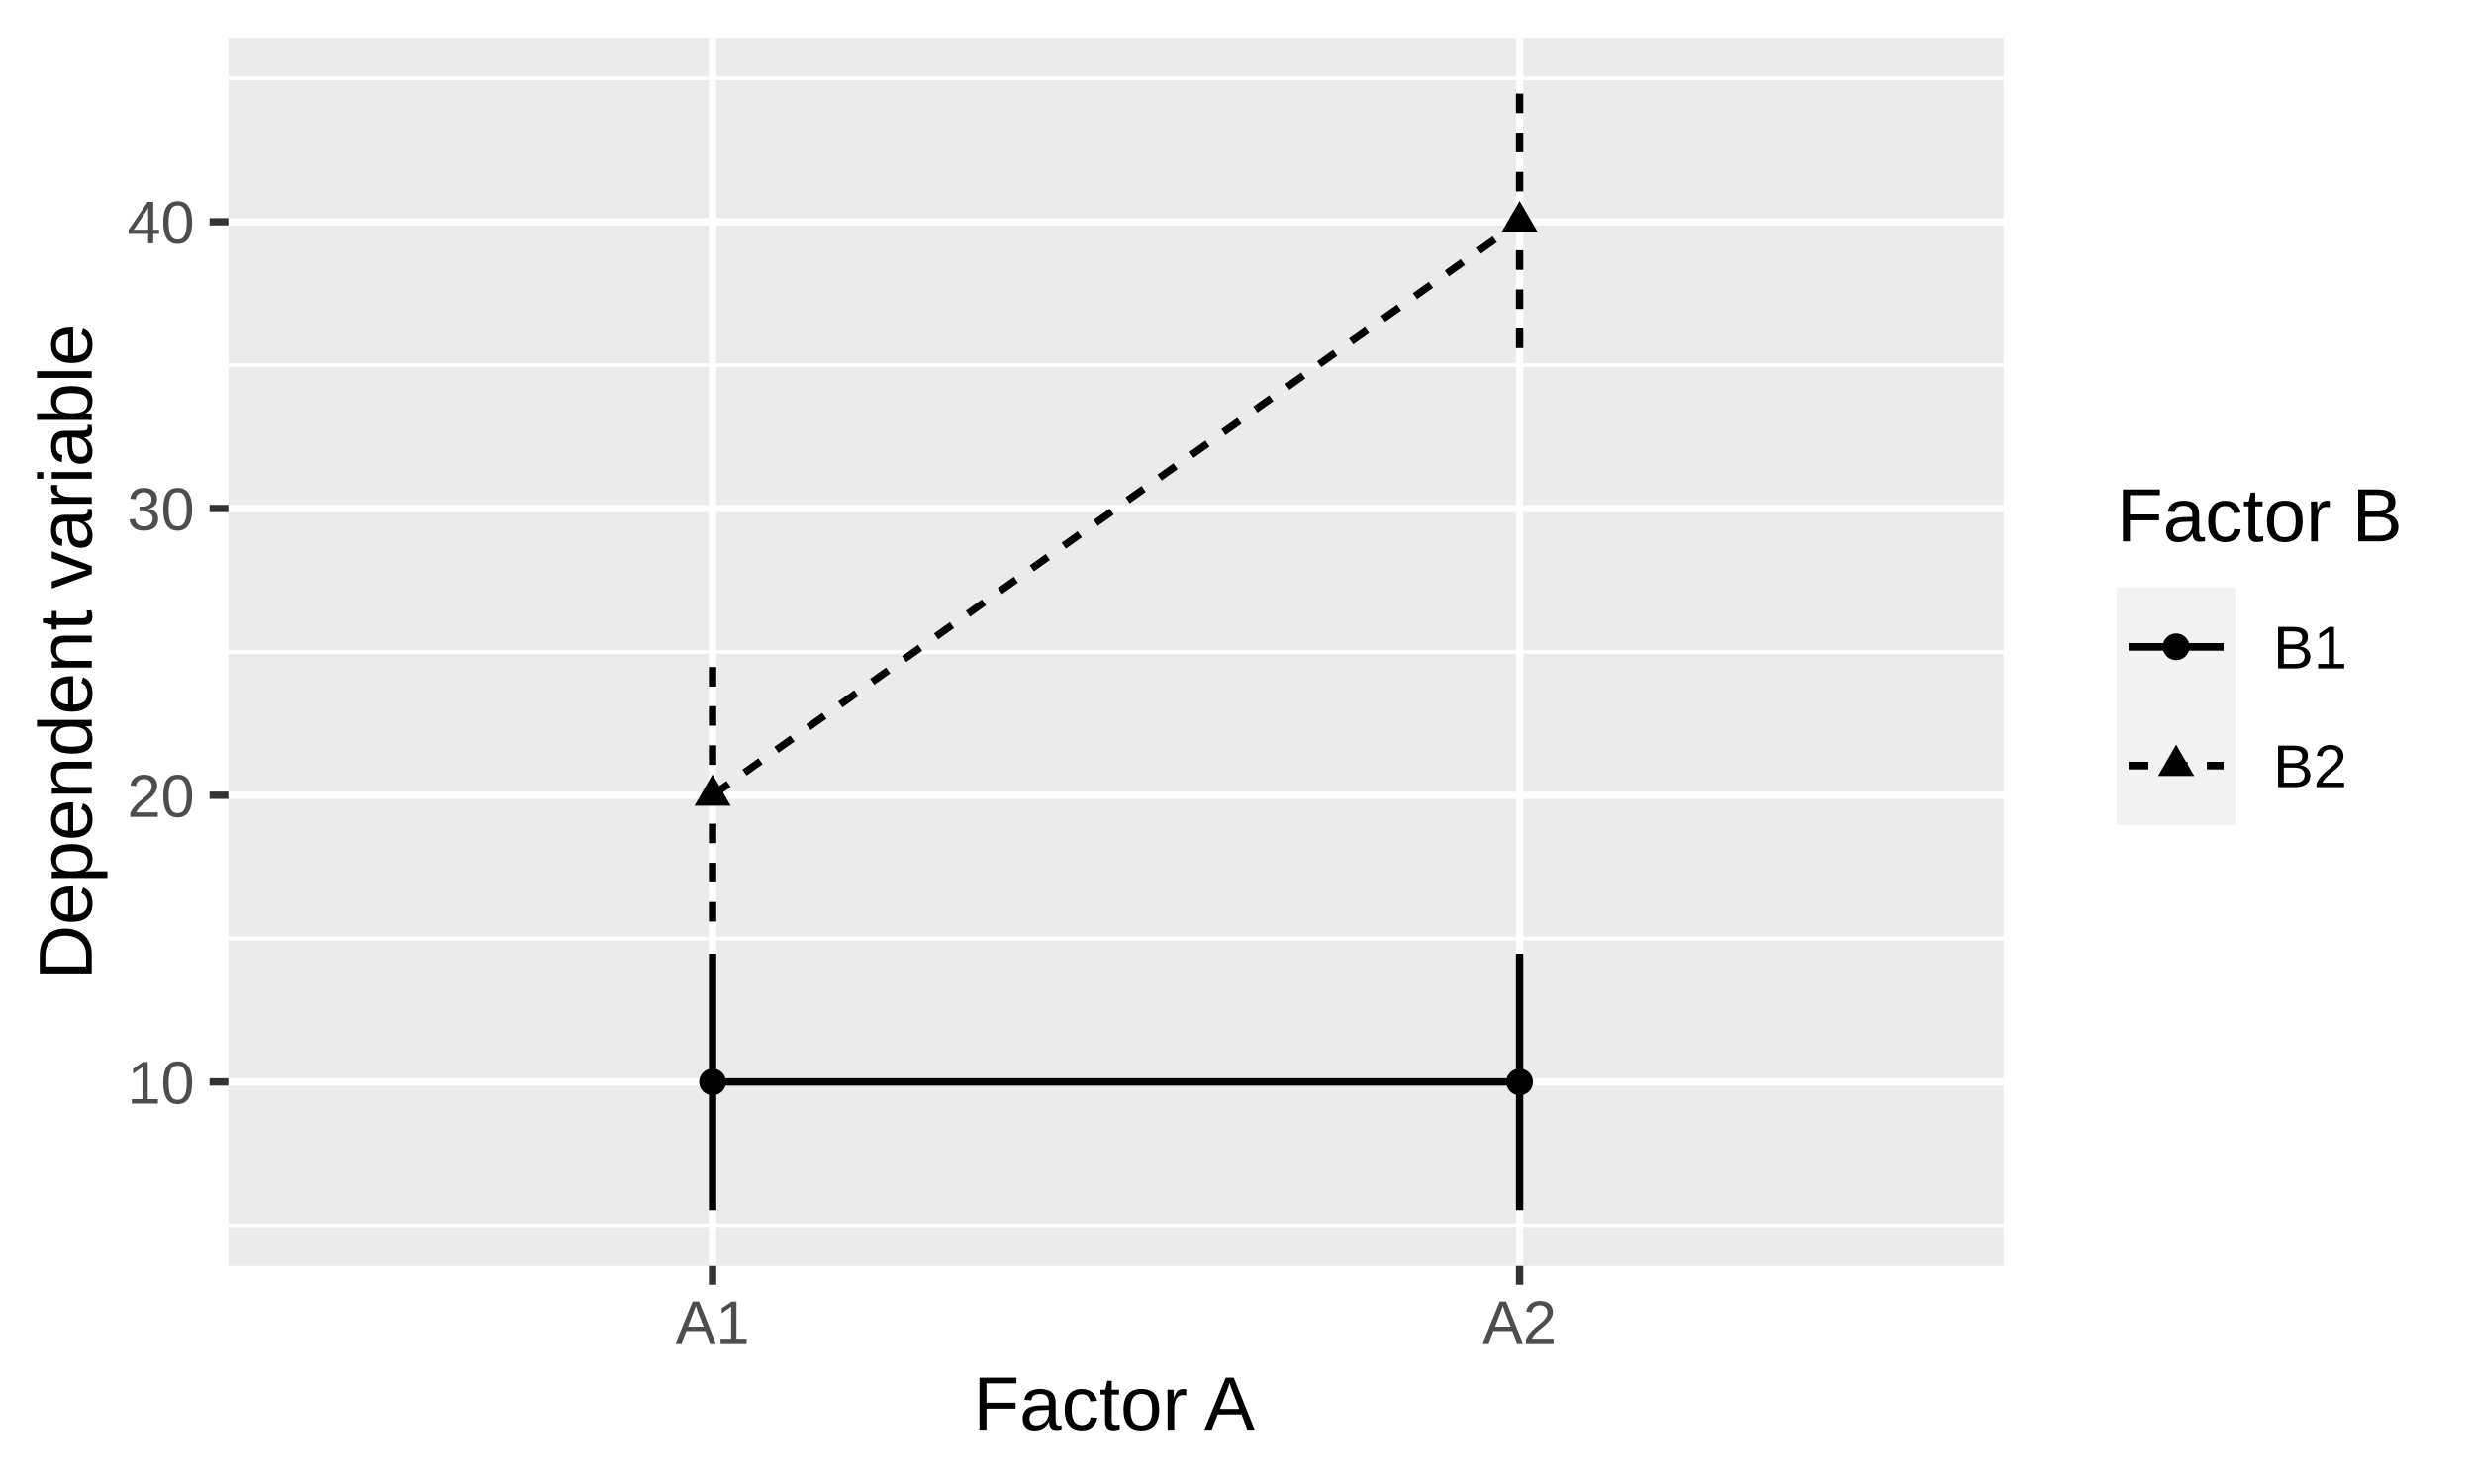
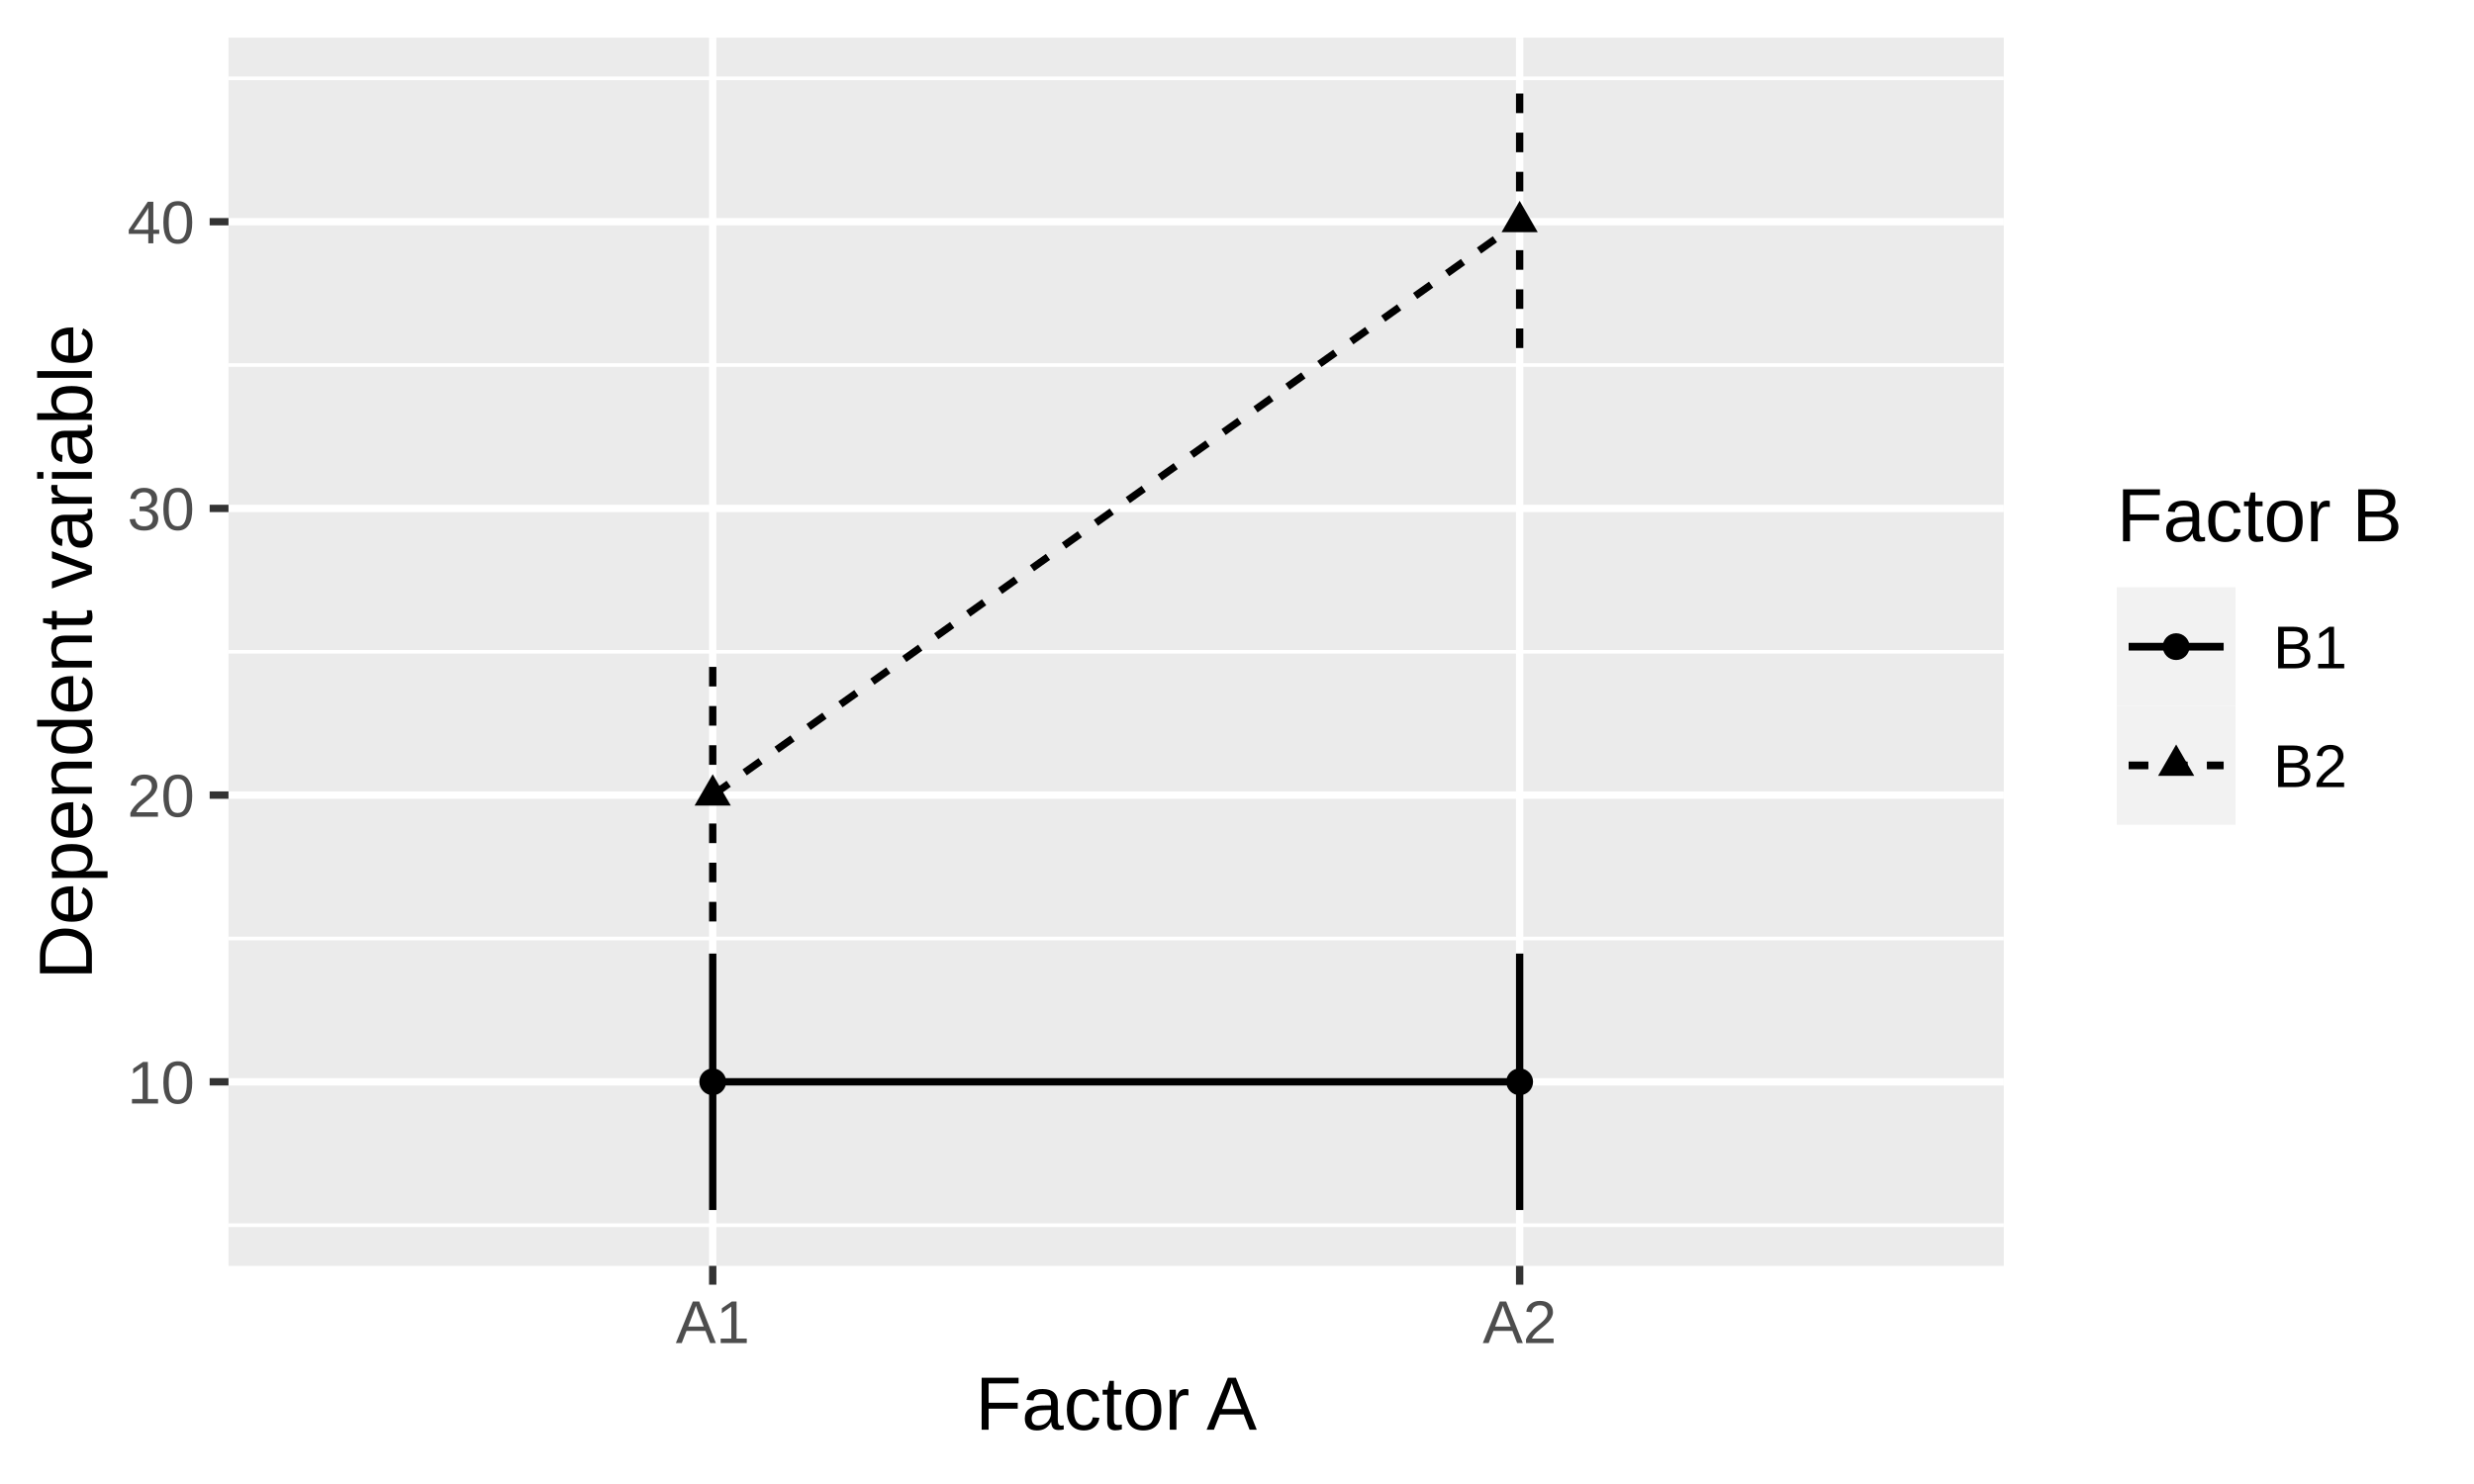
- <svg xmlns="http://www.w3.org/2000/svg" viewBox="0 0 360.00 216.00">
+ <svg xmlns="http://www.w3.org/2000/svg" class="svglite" width="360.00pt" height="216.00pt" viewBox="0 0 360.00 216.00">
  <defs>
    <style type="text/css">
-     line, polyline, polygon, path, rect, circle {
+     .svglite line, .svglite polyline, .svglite polygon, .svglite path, .svglite rect, .svglite circle {
      fill: none;
      stroke: #000000;
      stroke-linecap: round;
      stroke-linejoin: round;
      stroke-miterlimit: 10.00;
    }
+     .svglite text {
+       white-space: pre;
+     }
  </style>
  </defs>
  <rect width="100%" height="100%" style="stroke: none; fill: #FFFFFF;" />
-   <rect x="0" y="0.00" width="360.00" height="216.00" style="stroke-width: 1.07; stroke: #FFFFFF; fill: #FFFFFF;" />
  <defs>
-     <clipPath id="cpMzMuMjN8MjkxLjU4fDE4NC4yOHw1LjQ4">
-       <rect x="33.23" y="5.48" width="258.35" height="178.80" />
-     </clipPath>
-   </defs>
-   <rect x="33.23" y="5.48" width="258.35" height="178.80" style="stroke-width: 1.07; stroke: none; fill: #EBEBEB;" clip-path="url(#cpMzMuMjN8MjkxLjU4fDE4NC4yOHw1LjQ4)" />
-   <polyline points="33.23,178.35 291.58,178.35 " style="stroke-width: 0.53; stroke: #FFFFFF; stroke-linecap: butt;" clip-path="url(#cpMzMuMjN8MjkxLjU4fDE4NC4yOHw1LjQ4)" />
-   <polyline points="33.23,136.61 291.58,136.61 " style="stroke-width: 0.53; stroke: #FFFFFF; stroke-linecap: butt;" clip-path="url(#cpMzMuMjN8MjkxLjU4fDE4NC4yOHw1LjQ4)" />
-   <polyline points="33.23,94.88 291.58,94.88 " style="stroke-width: 0.53; stroke: #FFFFFF; stroke-linecap: butt;" clip-path="url(#cpMzMuMjN8MjkxLjU4fDE4NC4yOHw1LjQ4)" />
-   <polyline points="33.23,53.14 291.58,53.14 " style="stroke-width: 0.53; stroke: #FFFFFF; stroke-linecap: butt;" clip-path="url(#cpMzMuMjN8MjkxLjU4fDE4NC4yOHw1LjQ4)" />
-   <polyline points="33.23,11.40 291.58,11.40 " style="stroke-width: 0.53; stroke: #FFFFFF; stroke-linecap: butt;" clip-path="url(#cpMzMuMjN8MjkxLjU4fDE4NC4yOHw1LjQ4)" />
-   <polyline points="33.23,157.48 291.58,157.48 " style="stroke-width: 1.07; stroke: #FFFFFF; stroke-linecap: butt;" clip-path="url(#cpMzMuMjN8MjkxLjU4fDE4NC4yOHw1LjQ4)" />
-   <polyline points="33.23,115.75 291.58,115.75 " style="stroke-width: 1.07; stroke: #FFFFFF; stroke-linecap: butt;" clip-path="url(#cpMzMuMjN8MjkxLjU4fDE4NC4yOHw1LjQ4)" />
-   <polyline points="33.23,74.01 291.58,74.01 " style="stroke-width: 1.07; stroke: #FFFFFF; stroke-linecap: butt;" clip-path="url(#cpMzMuMjN8MjkxLjU4fDE4NC4yOHw1LjQ4)" />
-   <polyline points="33.23,32.27 291.58,32.27 " style="stroke-width: 1.07; stroke: #FFFFFF; stroke-linecap: butt;" clip-path="url(#cpMzMuMjN8MjkxLjU4fDE4NC4yOHw1LjQ4)" />
-   <polyline points="103.69,184.28 103.69,5.48 " style="stroke-width: 1.07; stroke: #FFFFFF; stroke-linecap: butt;" clip-path="url(#cpMzMuMjN8MjkxLjU4fDE4NC4yOHw1LjQ4)" />
-   <polyline points="221.12,184.28 221.12,5.48 " style="stroke-width: 1.07; stroke: #FFFFFF; stroke-linecap: butt;" clip-path="url(#cpMzMuMjN8MjkxLjU4fDE4NC4yOHw1LjQ4)" />
-   <circle cx="103.69" cy="157.48" r="1.95" style="stroke-width: 0.71; stroke: none; fill: #000000;" clip-path="url(#cpMzMuMjN8MjkxLjU4fDE4NC4yOHw1LjQ4)" />
-   <polygon points="103.69,112.71 106.32,117.27 101.06,117.27 " style="stroke-width: 0.71; stroke: none; fill: #000000;" clip-path="url(#cpMzMuMjN8MjkxLjU4fDE4NC4yOHw1LjQ4)" />
-   <circle cx="221.12" cy="157.48" r="1.95" style="stroke-width: 0.71; stroke: none; fill: #000000;" clip-path="url(#cpMzMuMjN8MjkxLjU4fDE4NC4yOHw1LjQ4)" />
-   <polygon points="221.12,29.23 223.76,33.79 218.49,33.79 " style="stroke-width: 0.71; stroke: none; fill: #000000;" clip-path="url(#cpMzMuMjN8MjkxLjU4fDE4NC4yOHw1LjQ4)" />
-   <polyline points="103.69,157.48 221.12,157.48 " style="stroke-width: 1.07; stroke-linecap: butt;" clip-path="url(#cpMzMuMjN8MjkxLjU4fDE4NC4yOHw1LjQ4)" />
-   <polyline points="103.69,115.75 221.12,32.27 " style="stroke-width: 1.07; stroke-dasharray: 2.85,2.85; stroke-linecap: butt;" clip-path="url(#cpMzMuMjN8MjkxLjU4fDE4NC4yOHw1LjQ4)" />
-   <polyline points="103.69,138.82 103.69,138.82 " style="stroke-width: 1.07; stroke-linecap: butt;" clip-path="url(#cpMzMuMjN8MjkxLjU4fDE4NC4yOHw1LjQ4)" />
-   <polyline points="103.69,138.82 103.69,176.15 " style="stroke-width: 1.07; stroke-linecap: butt;" clip-path="url(#cpMzMuMjN8MjkxLjU4fDE4NC4yOHw1LjQ4)" />
-   <polyline points="103.69,176.15 103.69,176.15 " style="stroke-width: 1.07; stroke-linecap: butt;" clip-path="url(#cpMzMuMjN8MjkxLjU4fDE4NC4yOHw1LjQ4)" />
-   <polyline points="103.69,97.08 103.69,97.08 " style="stroke-width: 1.07; stroke-dasharray: 2.85,2.85; stroke-linecap: butt;" clip-path="url(#cpMzMuMjN8MjkxLjU4fDE4NC4yOHw1LjQ4)" />
-   <polyline points="103.69,97.08 103.69,134.41 " style="stroke-width: 1.07; stroke-dasharray: 2.85,2.85; stroke-linecap: butt;" clip-path="url(#cpMzMuMjN8MjkxLjU4fDE4NC4yOHw1LjQ4)" />
-   <polyline points="103.69,134.41 103.69,134.41 " style="stroke-width: 1.07; stroke-dasharray: 2.85,2.85; stroke-linecap: butt;" clip-path="url(#cpMzMuMjN8MjkxLjU4fDE4NC4yOHw1LjQ4)" />
-   <polyline points="221.12,138.82 221.12,138.82 " style="stroke-width: 1.07; stroke-linecap: butt;" clip-path="url(#cpMzMuMjN8MjkxLjU4fDE4NC4yOHw1LjQ4)" />
-   <polyline points="221.12,138.82 221.12,176.15 " style="stroke-width: 1.07; stroke-linecap: butt;" clip-path="url(#cpMzMuMjN8MjkxLjU4fDE4NC4yOHw1LjQ4)" />
-   <polyline points="221.12,176.15 221.12,176.15 " style="stroke-width: 1.07; stroke-linecap: butt;" clip-path="url(#cpMzMuMjN8MjkxLjU4fDE4NC4yOHw1LjQ4)" />
-   <polyline points="221.12,13.61 221.12,13.61 " style="stroke-width: 1.07; stroke-dasharray: 2.85,2.85; stroke-linecap: butt;" clip-path="url(#cpMzMuMjN8MjkxLjU4fDE4NC4yOHw1LjQ4)" />
-   <polyline points="221.12,13.61 221.12,50.94 " style="stroke-width: 1.07; stroke-dasharray: 2.85,2.85; stroke-linecap: butt;" clip-path="url(#cpMzMuMjN8MjkxLjU4fDE4NC4yOHw1LjQ4)" />
-   <polyline points="221.12,50.94 221.12,50.94 " style="stroke-width: 1.07; stroke-dasharray: 2.85,2.85; stroke-linecap: butt;" clip-path="url(#cpMzMuMjN8MjkxLjU4fDE4NC4yOHw1LjQ4)" />
-   <defs>
-     <clipPath id="cpMC4wMHwzNjAuMDB8MjE2LjAwfDAuMDA=">
+     <clipPath id="cpMC4wMHwzNjAuMDB8MC4wMHwyMTYuMDA=">
      <rect x="0.00" y="0.00" width="360.00" height="216.00" />
    </clipPath>
  </defs>
-   <g clip-path="url(#cpMC4wMHwzNjAuMDB8MjE2LjAwfDAuMDA=)">
-     <text x="18.51" y="160.63" style="font-size: 8.80px; fill: #4D4D4D; font-family: Arial;" textLength="9.79px" lengthAdjust="spacingAndGlyphs">10</text>
+   <g clip-path="url(#cpMC4wMHwzNjAuMDB8MC4wMHwyMTYuMDA=)">
+     <rect x="0.00" y="0.00" width="360.00" height="216.00" style="stroke-width: 1.07; stroke: #FFFFFF; fill: #FFFFFF;" />
  </g>
-   <g clip-path="url(#cpMC4wMHwzNjAuMDB8MjE2LjAwfDAuMDA=)">
-     <text x="18.51" y="118.90" style="font-size: 8.80px; fill: #4D4D4D; font-family: Arial;" textLength="9.79px" lengthAdjust="spacingAndGlyphs">20</text>
+   <defs>
+     <clipPath id="cpMzMuMjV8MjkxLjU4fDUuNDh8MTg0LjI1">
+       <rect x="33.25" y="5.48" width="258.33" height="178.77" />
+     </clipPath>
+   </defs>
+   <g clip-path="url(#cpMzMuMjV8MjkxLjU4fDUuNDh8MTg0LjI1)">
+     <rect x="33.25" y="5.48" width="258.33" height="178.77" style="stroke-width: 1.07; stroke: none; fill: #EBEBEB;" />
+     <polyline points="33.25,178.33 291.58,178.33 " style="stroke-width: 0.53; stroke: #FFFFFF; stroke-linecap: butt;" />
+     <polyline points="33.25,136.60 291.58,136.60 " style="stroke-width: 0.53; stroke: #FFFFFF; stroke-linecap: butt;" />
+     <polyline points="33.25,94.87 291.58,94.87 " style="stroke-width: 0.53; stroke: #FFFFFF; stroke-linecap: butt;" />
+     <polyline points="33.25,53.13 291.58,53.13 " style="stroke-width: 0.53; stroke: #FFFFFF; stroke-linecap: butt;" />
+     <polyline points="33.25,11.40 291.58,11.40 " style="stroke-width: 0.53; stroke: #FFFFFF; stroke-linecap: butt;" />
+     <polyline points="33.25,157.46 291.58,157.46 " style="stroke-width: 1.07; stroke: #FFFFFF; stroke-linecap: butt;" />
+     <polyline points="33.25,115.73 291.58,115.73 " style="stroke-width: 1.07; stroke: #FFFFFF; stroke-linecap: butt;" />
+     <polyline points="33.25,74.00 291.58,74.00 " style="stroke-width: 1.07; stroke: #FFFFFF; stroke-linecap: butt;" />
+     <polyline points="33.25,32.27 291.58,32.27 " style="stroke-width: 1.07; stroke: #FFFFFF; stroke-linecap: butt;" />
+     <polyline points="103.71,184.25 103.71,5.48 " style="stroke-width: 1.07; stroke: #FFFFFF; stroke-linecap: butt;" />
+     <polyline points="221.13,184.25 221.13,5.48 " style="stroke-width: 1.07; stroke: #FFFFFF; stroke-linecap: butt;" />
+     <circle cx="103.71" cy="157.46" r="1.95" style="stroke-width: 0.71; stroke: none; fill: #000000;" />
+     <polygon points="103.71,112.69 106.34,117.25 101.07,117.25 " style="stroke-width: 0.71; stroke: none; fill: #000000;" />
+     <circle cx="221.13" cy="157.46" r="1.95" style="stroke-width: 0.71; stroke: none; fill: #000000;" />
+     <polygon points="221.13,29.23 223.76,33.79 218.50,33.79 " style="stroke-width: 0.71; stroke: none; fill: #000000;" />
+     <polyline points="103.71,157.46 221.13,157.46 " style="stroke-width: 1.07; stroke-linecap: butt;" />
+     <polyline points="103.71,115.73 221.13,32.27 " style="stroke-width: 1.07; stroke-dasharray: 2.85,2.85; stroke-linecap: butt;" />
+     <polyline points="103.71,138.80 103.71,138.80 " style="stroke-width: 1.07; stroke-linecap: butt;" />
+     <polyline points="103.71,138.80 103.71,176.12 " style="stroke-width: 1.07; stroke-linecap: butt;" />
+     <polyline points="103.71,176.12 103.71,176.12 " style="stroke-width: 1.07; stroke-linecap: butt;" />
+     <polyline points="103.71,97.07 103.71,97.07 " style="stroke-width: 1.07; stroke-dasharray: 2.85,2.85; stroke-linecap: butt;" />
+     <polyline points="103.71,97.07 103.71,134.39 " style="stroke-width: 1.07; stroke-dasharray: 2.85,2.85; stroke-linecap: butt;" />
+     <polyline points="103.71,134.39 103.71,134.39 " style="stroke-width: 1.07; stroke-dasharray: 2.85,2.85; stroke-linecap: butt;" />
+     <polyline points="221.13,138.80 221.13,138.80 " style="stroke-width: 1.07; stroke-linecap: butt;" />
+     <polyline points="221.13,138.80 221.13,176.12 " style="stroke-width: 1.07; stroke-linecap: butt;" />
+     <polyline points="221.13,176.12 221.13,176.12 " style="stroke-width: 1.07; stroke-linecap: butt;" />
+     <polyline points="221.13,13.61 221.13,13.61 " style="stroke-width: 1.07; stroke-dasharray: 2.85,2.85; stroke-linecap: butt;" />
+     <polyline points="221.13,13.61 221.13,50.93 " style="stroke-width: 1.07; stroke-dasharray: 2.85,2.85; stroke-linecap: butt;" />
+     <polyline points="221.13,50.93 221.13,50.93 " style="stroke-width: 1.07; stroke-dasharray: 2.85,2.85; stroke-linecap: butt;" />
  </g>
-   <g clip-path="url(#cpMC4wMHwzNjAuMDB8MjE2LjAwfDAuMDA=)">
-     <text x="18.51" y="77.16" style="font-size: 8.80px; fill: #4D4D4D; font-family: Arial;" textLength="9.79px" lengthAdjust="spacingAndGlyphs">30</text>
-   </g>
-   <g clip-path="url(#cpMC4wMHwzNjAuMDB8MjE2LjAwfDAuMDA=)">
-     <text x="18.51" y="35.42" style="font-size: 8.80px; fill: #4D4D4D; font-family: Arial;" textLength="9.79px" lengthAdjust="spacingAndGlyphs">40</text>
-   </g>
-   <polyline points="30.49,157.48 33.23,157.48 " style="stroke-width: 1.07; stroke: #333333; stroke-linecap: butt;" clip-path="url(#cpMC4wMHwzNjAuMDB8MjE2LjAwfDAuMDA=)" />
-   <polyline points="30.49,115.75 33.23,115.75 " style="stroke-width: 1.07; stroke: #333333; stroke-linecap: butt;" clip-path="url(#cpMC4wMHwzNjAuMDB8MjE2LjAwfDAuMDA=)" />
-   <polyline points="30.49,74.01 33.23,74.01 " style="stroke-width: 1.07; stroke: #333333; stroke-linecap: butt;" clip-path="url(#cpMC4wMHwzNjAuMDB8MjE2LjAwfDAuMDA=)" />
-   <polyline points="30.49,32.27 33.23,32.27 " style="stroke-width: 1.07; stroke: #333333; stroke-linecap: butt;" clip-path="url(#cpMC4wMHwzNjAuMDB8MjE2LjAwfDAuMDA=)" />
-   <polyline points="103.69,187.02 103.69,184.28 " style="stroke-width: 1.07; stroke: #333333; stroke-linecap: butt;" clip-path="url(#cpMC4wMHwzNjAuMDB8MjE2LjAwfDAuMDA=)" />
-   <polyline points="221.12,187.02 221.12,184.28 " style="stroke-width: 1.07; stroke: #333333; stroke-linecap: butt;" clip-path="url(#cpMC4wMHwzNjAuMDB8MjE2LjAwfDAuMDA=)" />
-   <g clip-path="url(#cpMC4wMHwzNjAuMDB8MjE2LjAwfDAuMDA=)">
-     <text x="98.31" y="195.51" style="font-size: 8.80px; fill: #4D4D4D; font-family: Arial;" textLength="10.76px" lengthAdjust="spacingAndGlyphs">A1</text>
-   </g>
-   <g clip-path="url(#cpMC4wMHwzNjAuMDB8MjE2LjAwfDAuMDA=)">
-     <text x="215.74" y="195.51" style="font-size: 8.80px; fill: #4D4D4D; font-family: Arial;" textLength="10.76px" lengthAdjust="spacingAndGlyphs">A2</text>
-   </g>
-   <g clip-path="url(#cpMC4wMHwzNjAuMDB8MjE2LjAwfDAuMDA=)">
-     <text x="141.62" y="208.10" style="font-size: 11.00px; font-family: Arial;" textLength="41.57px" lengthAdjust="spacingAndGlyphs">Factor A</text>
-   </g>
-   <g clip-path="url(#cpMC4wMHwzNjAuMDB8MjE2LjAwfDAuMDA=)">
-     <text transform="translate(13.35,142.58) rotate(-90)" style="font-size: 11.00px; font-family: Arial;" textLength="95.40px" lengthAdjust="spacingAndGlyphs">Dependent variable</text>
-   </g>
-   <rect x="302.54" y="64.22" width="51.98" height="61.32" style="stroke-width: 1.07; stroke: none; fill: #FFFFFF;" clip-path="url(#cpMC4wMHwzNjAuMDB8MjE2LjAwfDAuMDA=)" />
-   <g clip-path="url(#cpMC4wMHwzNjAuMDB8MjE2LjAwfDAuMDA=)">
-     <text x="308.02" y="78.80" style="font-size: 11.00px; font-family: Arial;" textLength="41.57px" lengthAdjust="spacingAndGlyphs">Factor B</text>
-   </g>
-   <rect x="308.02" y="85.50" width="17.28" height="17.28" style="stroke-width: 1.07; stroke: none; fill: #F2F2F2;" clip-path="url(#cpMC4wMHwzNjAuMDB8MjE2LjAwfDAuMDA=)" />
-   <circle cx="316.66" cy="94.14" r="1.95" style="stroke-width: 0.71; stroke: none; fill: #000000;" clip-path="url(#cpMC4wMHwzNjAuMDB8MjE2LjAwfDAuMDA=)" />
-   <line x1="309.75" y1="94.14" x2="323.57" y2="94.14" style="stroke-width: 1.07; stroke-linecap: butt;" clip-path="url(#cpMC4wMHwzNjAuMDB8MjE2LjAwfDAuMDA=)" />
-   <line x1="309.75" y1="94.14" x2="323.57" y2="94.14" style="stroke-width: 1.07; stroke-linecap: butt;" clip-path="url(#cpMC4wMHwzNjAuMDB8MjE2LjAwfDAuMDA=)" />
-   <rect x="308.02" y="102.78" width="17.28" height="17.28" style="stroke-width: 1.07; stroke: none; fill: #F2F2F2;" clip-path="url(#cpMC4wMHwzNjAuMDB8MjE2LjAwfDAuMDA=)" />
-   <polygon points="316.66,108.38 319.29,112.94 314.03,112.94 " style="stroke-width: 0.71; stroke: none; fill: #000000;" clip-path="url(#cpMC4wMHwzNjAuMDB8MjE2LjAwfDAuMDA=)" />
-   <line x1="309.75" y1="111.42" x2="323.57" y2="111.42" style="stroke-width: 1.07; stroke-dasharray: 2.85,2.85; stroke-linecap: butt;" clip-path="url(#cpMC4wMHwzNjAuMDB8MjE2LjAwfDAuMDA=)" />
-   <line x1="309.75" y1="111.42" x2="323.57" y2="111.42" style="stroke-width: 1.07; stroke-dasharray: 2.85,2.85; stroke-linecap: butt;" clip-path="url(#cpMC4wMHwzNjAuMDB8MjE2LjAwfDAuMDA=)" />
-   <g clip-path="url(#cpMC4wMHwzNjAuMDB8MjE2LjAwfDAuMDA=)">
-     <text x="330.78" y="97.29" style="font-size: 8.80px; font-family: Arial;" textLength="10.76px" lengthAdjust="spacingAndGlyphs">B1</text>
-   </g>
-   <g clip-path="url(#cpMC4wMHwzNjAuMDB8MjE2LjAwfDAuMDA=)">
-     <text x="330.78" y="114.57" style="font-size: 8.80px; font-family: Arial;" textLength="10.76px" lengthAdjust="spacingAndGlyphs">B2</text>
+   <g clip-path="url(#cpMC4wMHwzNjAuMDB8MC4wMHwyMTYuMDA=)">
+     <text x="28.32" y="160.62" text-anchor="end" style="font-size: 8.80px;fill: #4D4D4D; font-family: &quot;Arial&quot;;" textLength="9.79px" lengthAdjust="spacingAndGlyphs">10</text>
+     <text x="28.32" y="118.88" text-anchor="end" style="font-size: 8.80px;fill: #4D4D4D; font-family: &quot;Arial&quot;;" textLength="9.79px" lengthAdjust="spacingAndGlyphs">20</text>
+     <text x="28.32" y="77.15" text-anchor="end" style="font-size: 8.80px;fill: #4D4D4D; font-family: &quot;Arial&quot;;" textLength="9.79px" lengthAdjust="spacingAndGlyphs">30</text>
+     <text x="28.32" y="35.42" text-anchor="end" style="font-size: 8.80px;fill: #4D4D4D; font-family: &quot;Arial&quot;;" textLength="9.79px" lengthAdjust="spacingAndGlyphs">40</text>
+     <polyline points="30.51,157.46 33.25,157.46 " style="stroke-width: 1.07; stroke: #333333; stroke-linecap: butt;" />
+     <polyline points="30.51,115.73 33.25,115.73 " style="stroke-width: 1.07; stroke: #333333; stroke-linecap: butt;" />
+     <polyline points="30.51,74.00 33.25,74.00 " style="stroke-width: 1.07; stroke: #333333; stroke-linecap: butt;" />
+     <polyline points="30.51,32.27 33.25,32.27 " style="stroke-width: 1.07; stroke: #333333; stroke-linecap: butt;" />
+     <polyline points="103.71,186.99 103.71,184.25 " style="stroke-width: 1.07; stroke: #333333; stroke-linecap: butt;" />
+     <polyline points="221.13,186.99 221.13,184.25 " style="stroke-width: 1.07; stroke: #333333; stroke-linecap: butt;" />
+     <text x="103.71" y="195.49" text-anchor="middle" style="font-size: 8.80px;fill: #4D4D4D; font-family: &quot;Arial&quot;;" textLength="10.76px" lengthAdjust="spacingAndGlyphs">A1</text>
+     <text x="221.13" y="195.49" text-anchor="middle" style="font-size: 8.80px;fill: #4D4D4D; font-family: &quot;Arial&quot;;" textLength="10.76px" lengthAdjust="spacingAndGlyphs">A2</text>
+     <text x="162.42" y="208.10" text-anchor="middle" style="font-size: 11.00px; font-family: &quot;Arial&quot;;" textLength="41.57px" lengthAdjust="spacingAndGlyphs">Factor A</text>
+     <text transform="translate(13.37,94.87) rotate(-90)" text-anchor="middle" style="font-size: 11.00px; font-family: &quot;Arial&quot;;" textLength="95.41px" lengthAdjust="spacingAndGlyphs">Dependent variable</text>
+     <rect x="302.54" y="64.21" width="51.98" height="61.32" style="stroke-width: 1.07; stroke: none; fill: #FFFFFF;" />
+     <text x="308.02" y="78.79" style="font-size: 11.00px; font-family: &quot;Arial&quot;;" textLength="41.57px" lengthAdjust="spacingAndGlyphs">Factor B</text>
+     <rect x="308.02" y="85.48" width="17.28" height="17.28" style="stroke-width: 1.07; stroke: none; fill: #F2F2F2;" />
+     <circle cx="316.66" cy="94.12" r="1.95" style="stroke-width: 0.71; stroke: none; fill: #000000;" />
+     <line x1="309.75" y1="94.12" x2="323.57" y2="94.12" style="stroke-width: 1.07; stroke-linecap: butt;" />
+     <line x1="309.75" y1="94.12" x2="323.57" y2="94.12" style="stroke-width: 1.07; stroke-linecap: butt;" />
+     <rect x="308.02" y="102.76" width="17.28" height="17.28" style="stroke-width: 1.07; stroke: none; fill: #F2F2F2;" />
+     <polygon points="316.66,108.36 319.29,112.92 314.03,112.92 " style="stroke-width: 0.71; stroke: none; fill: #000000;" />
+     <line x1="309.75" y1="111.40" x2="323.57" y2="111.40" style="stroke-width: 1.07; stroke-dasharray: 2.85,2.85; stroke-linecap: butt;" />
+     <line x1="309.75" y1="111.40" x2="323.57" y2="111.40" style="stroke-width: 1.07; stroke-dasharray: 2.85,2.85; stroke-linecap: butt;" />
+     <text x="330.78" y="97.28" style="font-size: 8.80px; font-family: &quot;Arial&quot;;" textLength="10.76px" lengthAdjust="spacingAndGlyphs">B1</text>
+     <text x="330.78" y="114.56" style="font-size: 8.80px; font-family: &quot;Arial&quot;;" textLength="10.76px" lengthAdjust="spacingAndGlyphs">B2</text>
  </g>
</svg>
